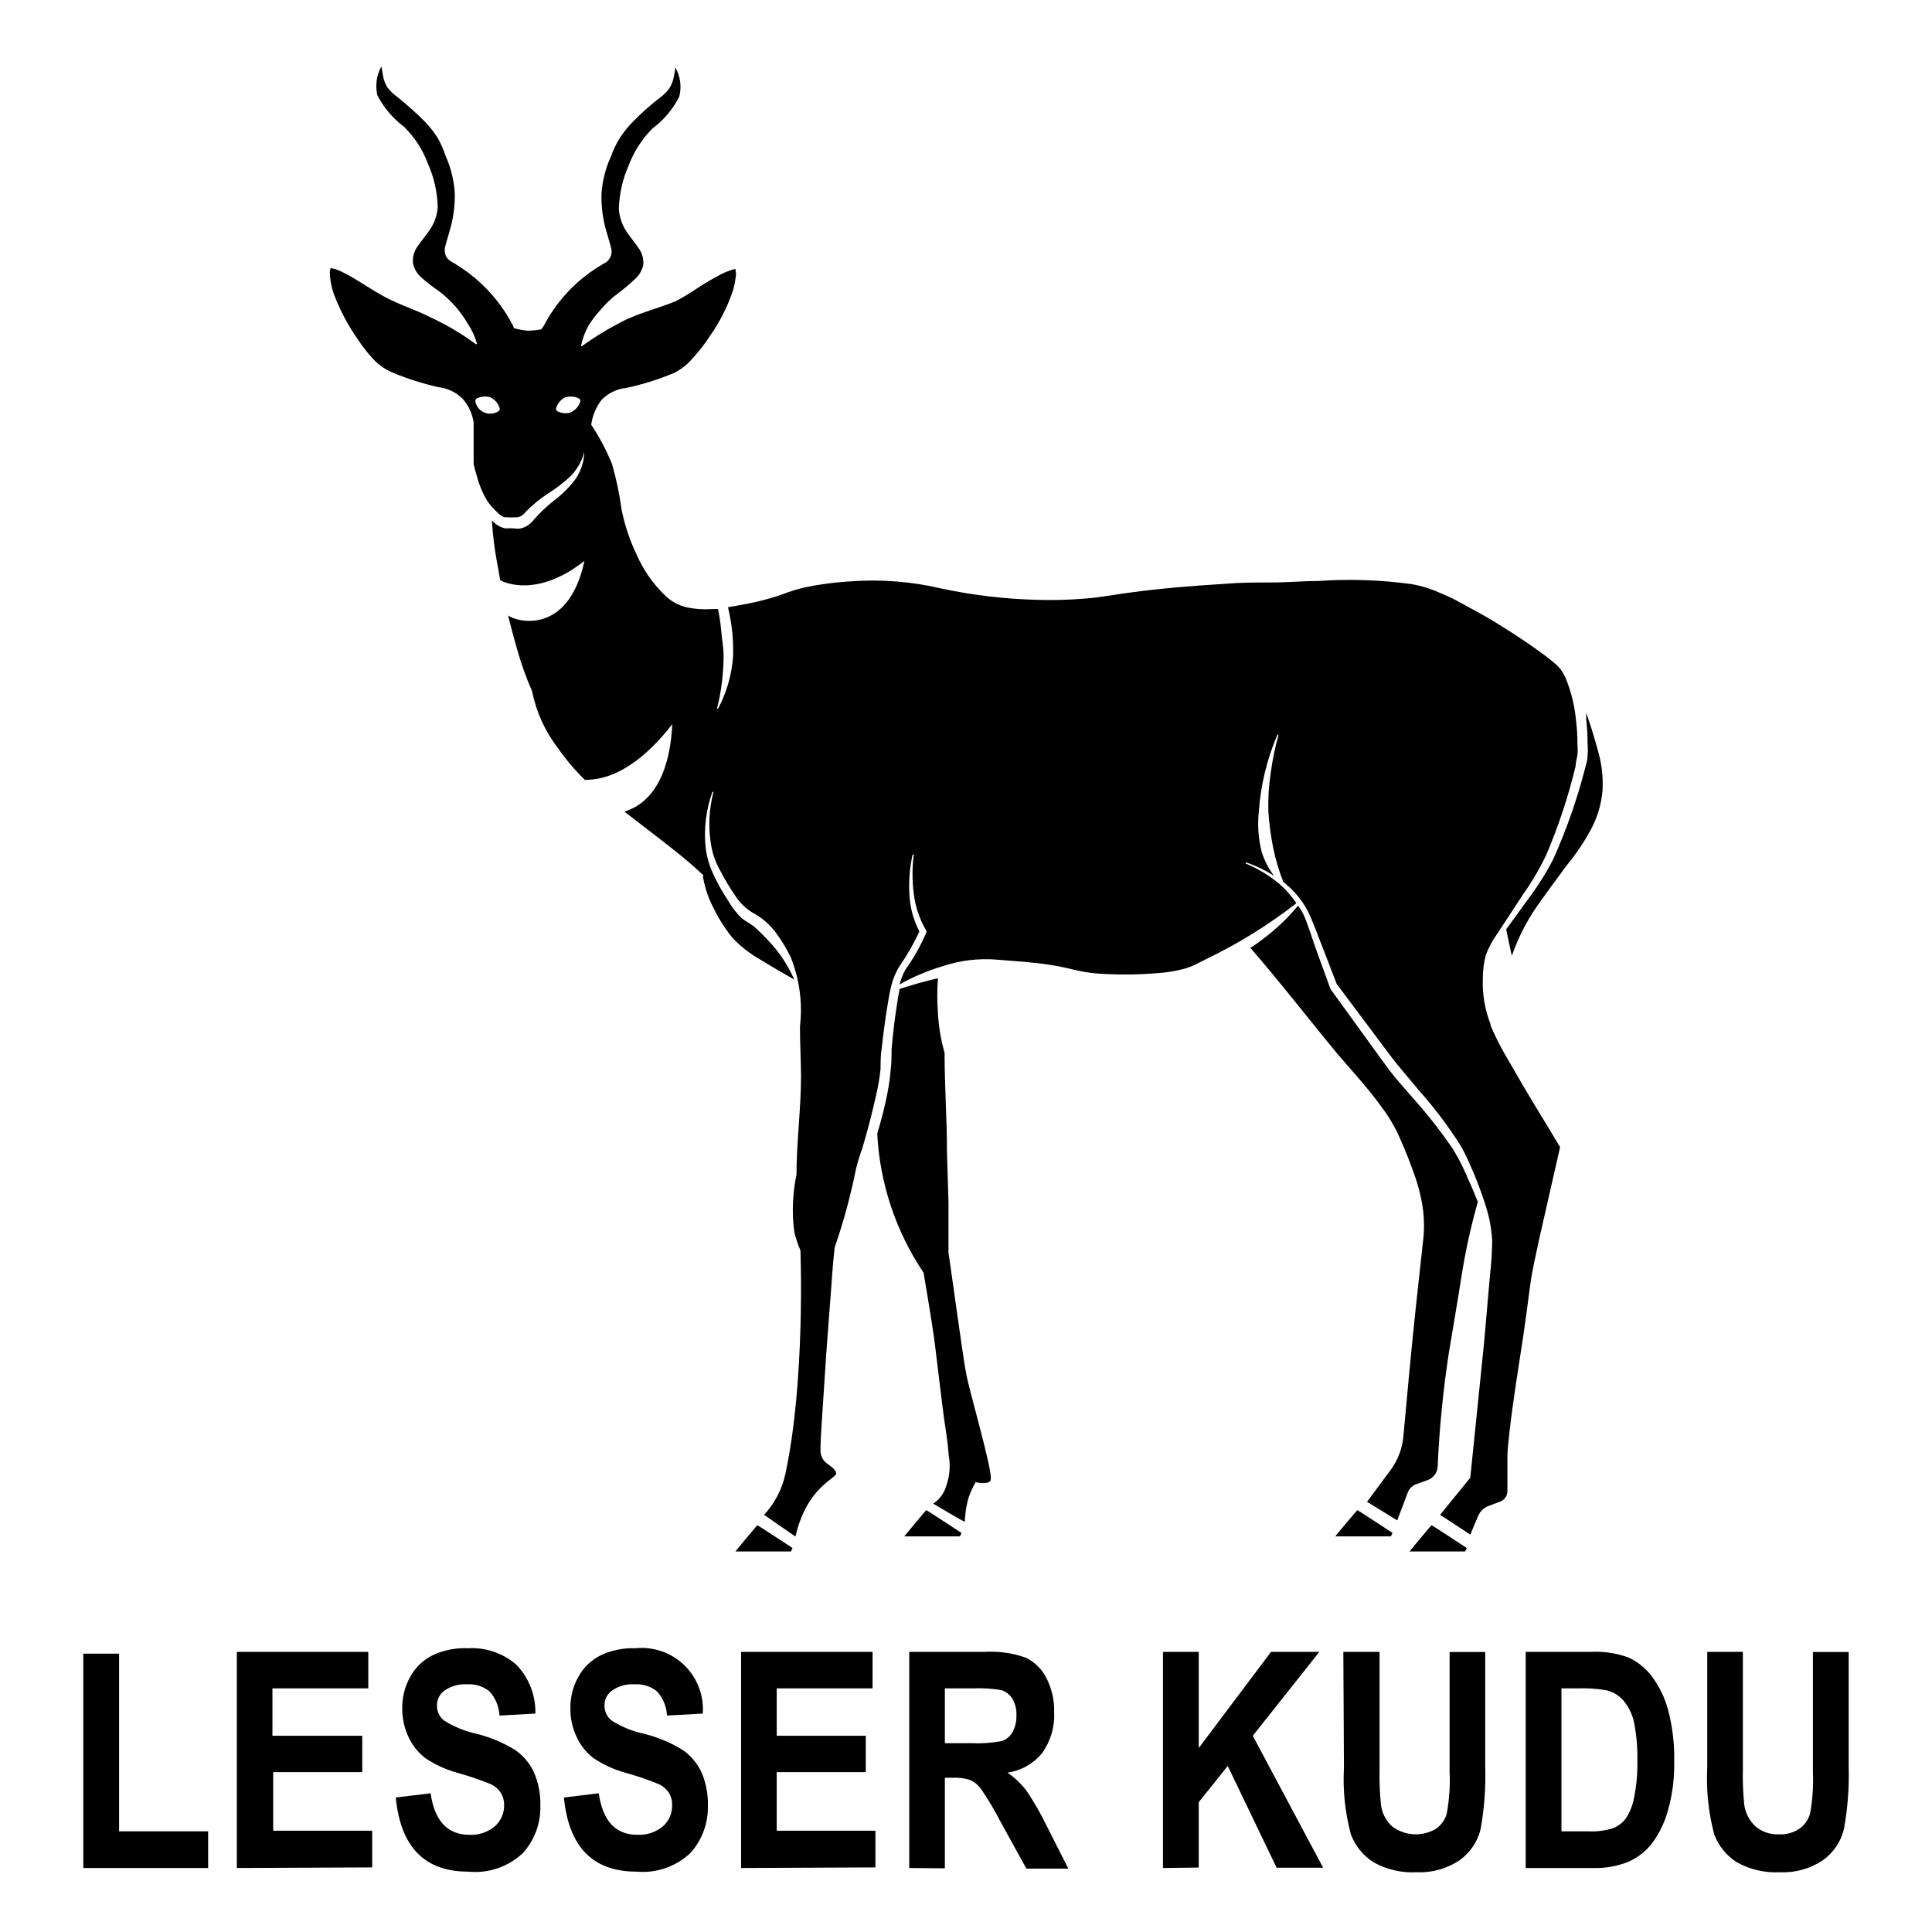
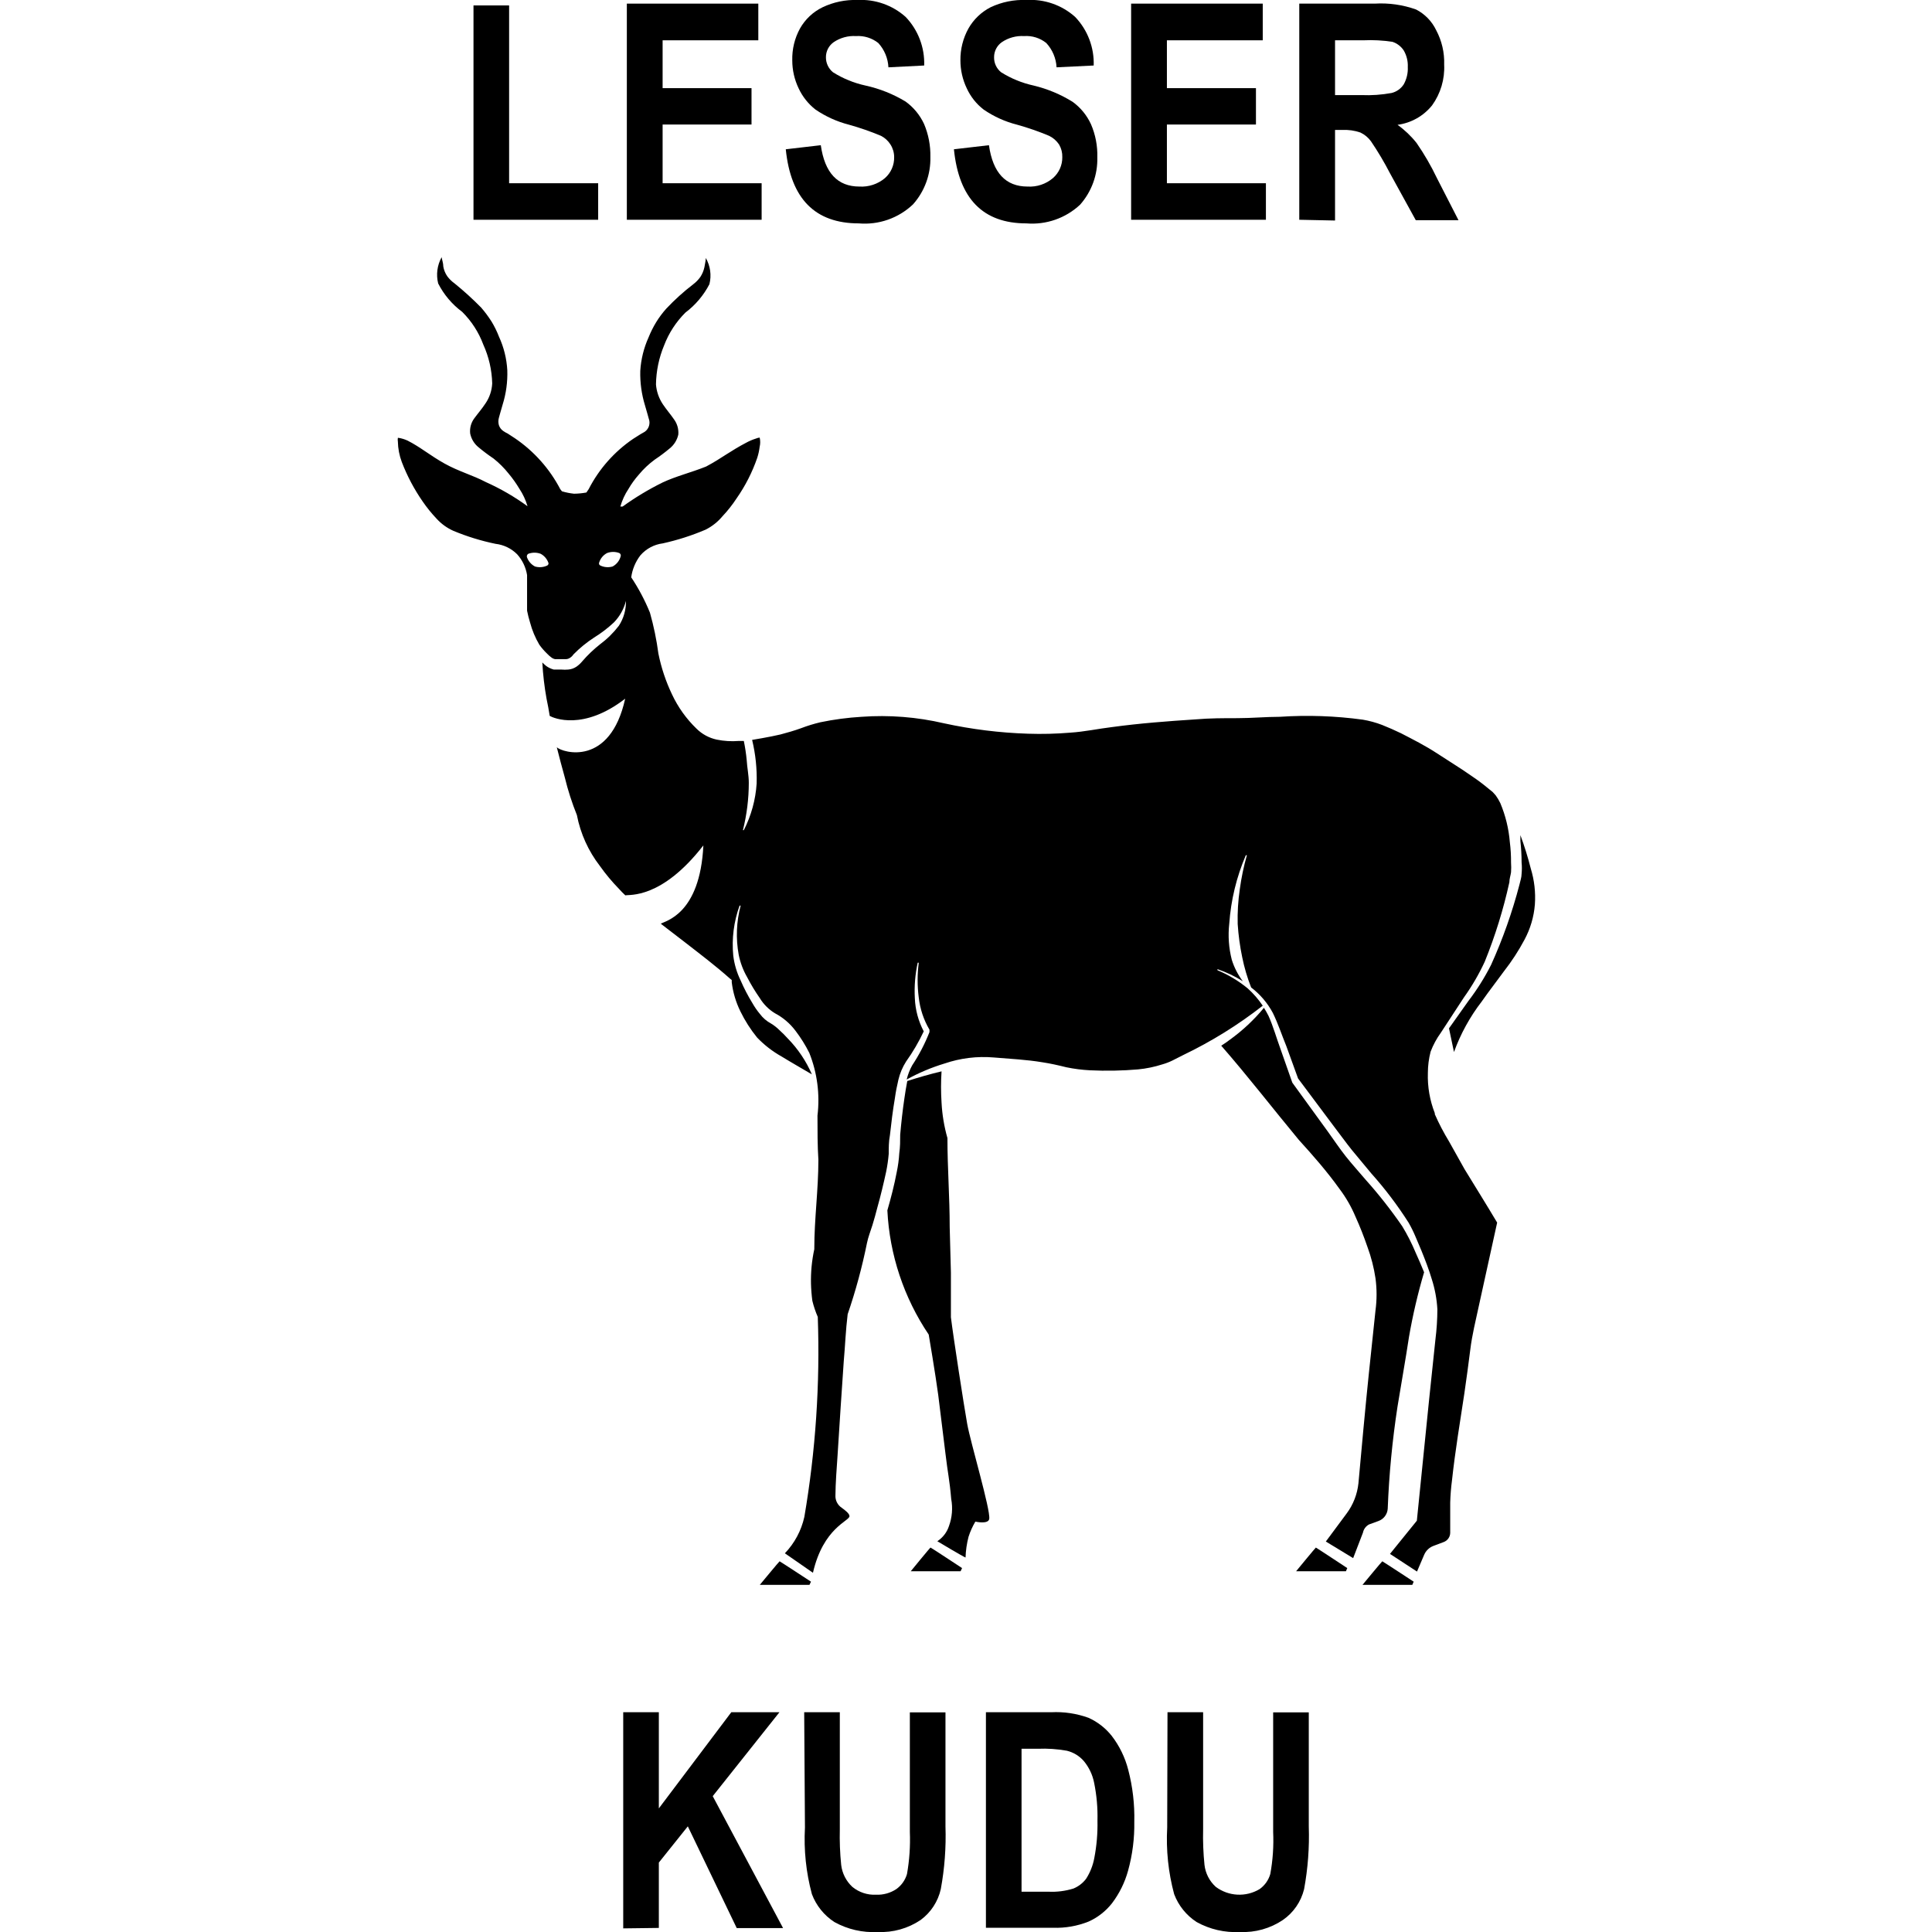
<svg xmlns="http://www.w3.org/2000/svg" id="Layer_1" data-name="Layer 1" width="128" height="128" viewBox="0 0 128 128">
-   <path d="M5.52,123.76v-14.2H7.89v11.77h5.9v2.43Z" />
-   <path d="M15.69,123.76V109.44H24.4v2.42H18.05V115H24v2.41h-5.9v3.88h6.56v2.43Z" />
-   <path d="M26.22,119.09l2.31-.28c.26,1.83,1.12,2.75,2.56,2.75a2.43,2.43,0,0,0,1.69-.56,1.82,1.82,0,0,0,.62-1.39,1.53,1.53,0,0,0-.22-.83,1.59,1.59,0,0,0-.65-.57,20.33,20.33,0,0,0-2.13-.73,7.29,7.29,0,0,1-2.22-1,3.68,3.68,0,0,1-1.12-1.41,4.37,4.37,0,0,1-.41-1.87,4.14,4.14,0,0,1,.53-2.11,3.41,3.41,0,0,1,1.47-1.42A5,5,0,0,1,31,109.2a4.48,4.48,0,0,1,3.24,1.12,4.52,4.52,0,0,1,1.23,3.21l-2.38.13a2.54,2.54,0,0,0-.67-1.61,2.14,2.14,0,0,0-1.47-.46,2.37,2.37,0,0,0-1.48.4,1.18,1.18,0,0,0-.52,1,1.24,1.24,0,0,0,.47,1,6.73,6.73,0,0,0,2.16.88,9,9,0,0,1,2.58,1.09,3.72,3.72,0,0,1,1.22,1.47,5.23,5.23,0,0,1,.42,2.2,4.48,4.48,0,0,1-1.15,3.13A4.59,4.59,0,0,1,31,124Q26.7,124,26.22,119.09Z" />
-   <path d="M37.36,119.09l2.31-.28c.26,1.83,1.11,2.75,2.56,2.75a2.44,2.44,0,0,0,1.69-.56,1.81,1.81,0,0,0,.61-1.39,1.53,1.53,0,0,0-.21-.83,1.62,1.62,0,0,0-.66-.57,19,19,0,0,0-2.12-.73,7.29,7.29,0,0,1-2.22-1,3.68,3.68,0,0,1-1.12-1.41,4.23,4.23,0,0,1-.41-1.87,4.14,4.14,0,0,1,.53-2.11,3.41,3.41,0,0,1,1.47-1.42,5,5,0,0,1,2.31-.47,4.06,4.06,0,0,1,4.46,4.33l-2.37.13a2.54,2.54,0,0,0-.67-1.61,2.15,2.15,0,0,0-1.48-.46,2.32,2.32,0,0,0-1.47.4,1.18,1.18,0,0,0-.52,1,1.24,1.24,0,0,0,.47,1,6.52,6.52,0,0,0,2.16.88,9,9,0,0,1,2.58,1.09,3.72,3.72,0,0,1,1.22,1.47,5.23,5.23,0,0,1,.42,2.2,4.53,4.53,0,0,1-1.15,3.13A4.6,4.6,0,0,1,42.16,124Q37.84,124,37.36,119.09Z" />
-   <path d="M49.1,123.76V109.44h8.71v2.42H51.46V115h5.9v2.41h-5.9v3.88H58v2.43Z" />
-   <path d="M60.24,123.76V109.44h5a6.89,6.89,0,0,1,2.73.39,3,3,0,0,1,1.35,1.33,4.68,4.68,0,0,1,.52,2.28,4.26,4.26,0,0,1-.8,2.71,3.62,3.62,0,0,1-2.29,1.29A5.76,5.76,0,0,1,68,118.63,18.4,18.4,0,0,1,69.36,121l1.42,2.8H68l-1.72-3.12A20,20,0,0,0,65,118.53a1.8,1.8,0,0,0-.7-.59,3.19,3.19,0,0,0-1.19-.16H62.6v6Zm2.36-8.27h1.76a8.56,8.56,0,0,0,2-.14,1.27,1.27,0,0,0,.71-.57,2.14,2.14,0,0,0,.27-1.14,2,2,0,0,0-.27-1.1,1.35,1.35,0,0,0-.74-.57,9.43,9.43,0,0,0-1.93-.11H62.6Z" />
-   <path d="M77.05,123.76V109.44h2.37v6.37l4.79-6.37h3.2L83,115l4.66,8.74H84.58L81.34,117l-1.92,2.4v4.33Z" />
-   <path d="M89,109.44H91.4v7.75a18.81,18.81,0,0,0,.09,2.36,2.32,2.32,0,0,0,.75,1.46,2.61,2.61,0,0,0,2.9.15,1.81,1.81,0,0,0,.71-1,12.36,12.36,0,0,0,.19-2.79v-7.92H98.4V117a20.28,20.28,0,0,1-.3,4.16,3.55,3.55,0,0,1-1.39,2.08,4.7,4.7,0,0,1-2.85.8,5.26,5.26,0,0,1-2.86-.66,3.76,3.76,0,0,1-1.5-1.85,14,14,0,0,1-.46-4.41Z" />
-   <path d="M101.08,109.44h4.33a6.31,6.31,0,0,1,2.47.37,4.07,4.07,0,0,1,1.54,1.23,6.53,6.53,0,0,1,1.1,2.26,12.45,12.45,0,0,1,.4,3.44,11.05,11.05,0,0,1-.42,3.23,6.55,6.55,0,0,1-1.06,2.17,4.07,4.07,0,0,1-1.56,1.21,5.83,5.83,0,0,1-2.35.41h-4.45Zm2.37,2.42v9.47h1.77a4.71,4.71,0,0,0,1.66-.21,2,2,0,0,0,.84-.65,3.66,3.66,0,0,0,.54-1.37,11,11,0,0,0,.22-2.47,11.74,11.74,0,0,0-.22-2.51,3.34,3.34,0,0,0-.69-1.44,2.17,2.17,0,0,0-1.12-.69,9,9,0,0,0-1.93-.13Z" />
-   <path d="M113.11,109.44h2.36v7.75a18.81,18.81,0,0,0,.09,2.36,2.42,2.42,0,0,0,.75,1.46,2.28,2.28,0,0,0,1.56.52,2.21,2.21,0,0,0,1.34-.37,1.81,1.81,0,0,0,.71-1,12.36,12.36,0,0,0,.19-2.79v-7.92h2.37V117a20.11,20.11,0,0,1-.31,4.16,3.55,3.55,0,0,1-1.39,2.08,4.7,4.7,0,0,1-2.85.8,5.29,5.29,0,0,1-2.86-.66,3.76,3.76,0,0,1-1.5-1.85,14.35,14.35,0,0,1-.46-4.41Z" />
-   <path d="M48.72,102.79H52.4l.11-.23s-2.3-1.51-2.33-1.51S48.72,102.79,48.72,102.79Z" />
-   <path d="M93.38,102.79h3.69l.11-.23s-2.3-1.51-2.33-1.51S93.38,102.79,93.38,102.79Z" />
-   <path d="M59.91,101.79H63.6l.1-.23s-2.3-1.51-2.33-1.51S59.91,101.79,59.91,101.79Z" />
-   <path d="M88.46,101.79h3.69l.11-.23s-2.3-1.51-2.33-1.51S88.46,101.79,88.46,101.79Z" />
-   <path d="M62.84,83v-.08c0-1,0-2.17,0-3.27l-.1-3.3c0-2.2-.16-4.38-.16-6.6a12,12,0,0,1-.44-2.64,16.05,16.05,0,0,1,0-2.3c-.85.19-1.7.44-2.54.71-.08.42-.15.85-.21,1.27-.14.9-.24,1.81-.32,2.71,0,.47,0,.89-.06,1.37a12.61,12.61,0,0,1-.19,1.41c-.18,1-.43,1.9-.7,2.83a18.16,18.16,0,0,0,3.07,9.21s.51,3,.71,4.42l.53,4.35c.17,1.45.31,1.91.43,3.36a3.92,3.92,0,0,1-.17,2,2.12,2.12,0,0,1-.86,1.17c.2.13,1.87,1.11,2.09,1.21a6.63,6.63,0,0,1,.23-1.54,5.24,5.24,0,0,1,.49-1.09s1,.22,1-.2c.1-.69-1.38-5.67-1.63-7S63.05,84.35,62.84,83Z" />
-   <path d="M93.86,98.32l.72-.26a1,1,0,0,0,.67-.9A69.66,69.66,0,0,1,96,89.57c.28-1.72.59-3.45.85-5.15a42.07,42.07,0,0,1,1.06-4.79c-.2-.49-.4-1-.62-1.46a14.88,14.88,0,0,0-1-2,33.11,33.11,0,0,0-2.73-3.48c-.48-.56-1-1.12-1.45-1.71s-.88-1.21-1.33-1.82l-2.63-3.63,0,0v0L87.23,63c-.3-.82-.55-1.69-.88-2.44A4.59,4.59,0,0,0,86,60a13.53,13.53,0,0,1-2.5,2.34c-.21.17-.44.31-.66.46,2,2.3,3.83,4.68,5.75,7,1,1.17,2.08,2.33,3,3.62a10,10,0,0,1,1.2,2.09q.48,1.08.87,2.19a11.46,11.46,0,0,1,.6,2.32,8.62,8.62,0,0,1,0,2.38L93.76,87c-.24,2.24-.6,6.14-.78,8.13a4.41,4.41,0,0,1-.87,2.29l-1.54,2.08,2,1.23.72-1.9A.93.93,0,0,1,93.86,98.32Z" />
-   <path d="M99.75,69.93a17.46,17.46,0,0,1-1-2h0a.26.26,0,0,0,0-.08s0,0,0,0a7.55,7.55,0,0,1-.51-3,6.17,6.17,0,0,1,.2-1.58,6.34,6.34,0,0,1,.76-1.41l1.71-2.61a17.43,17.43,0,0,0,1.55-2.65,37.09,37.09,0,0,0,1.93-5.85c0-.26.09-.5.12-.74a4.2,4.2,0,0,0,0-.72,12.79,12.79,0,0,0-.09-1.52,9.8,9.8,0,0,0-.71-2.89,3.31,3.31,0,0,0-.35-.58l-.22-.24-.29-.24c-.38-.32-.8-.62-1.22-.92-.84-.59-1.71-1.15-2.59-1.69s-1.78-1-2.69-1.5c-.46-.23-.93-.43-1.4-.62a7.54,7.54,0,0,0-1.43-.39,30,30,0,0,0-6.15-.21c-1,0-2.07.1-3.13.1s-2.06,0-3.1.09c-2.07.13-4.15.29-6.2.57-1,.12-2.05.34-3.1.41a27.38,27.38,0,0,1-3.14.08A34.46,34.46,0,0,1,62.41,39a19.93,19.93,0,0,0-6.11-.48,20.39,20.39,0,0,0-3,.4,10.91,10.91,0,0,0-1.45.45c-.5.18-1,.32-1.52.45-.79.2-2.1.41-2.1.41a12.17,12.17,0,0,1,.34,3.23,8.72,8.72,0,0,1-1,3.5l-.07,0a14.47,14.47,0,0,0,.44-3.5c0-.58-.12-1.15-.16-1.7a12,12,0,0,0-.21-1.41l-.37,0a6.09,6.09,0,0,1-1.64-.1A3,3,0,0,1,44,39.39a8.44,8.44,0,0,1-1.82-2.64,12.62,12.62,0,0,1-1-3,20.9,20.9,0,0,0-.63-3,14.57,14.57,0,0,0-1.38-2.61,3.47,3.47,0,0,1,.68-1.64,2.66,2.66,0,0,1,1.65-.8,17.88,17.88,0,0,0,3.18-1,3.89,3.89,0,0,0,1.24-1A9.85,9.85,0,0,0,47,22.31a11.75,11.75,0,0,0,1.54-3,4.71,4.71,0,0,0,.18-.81,1.46,1.46,0,0,0,0-.68l0,0h0a1.3,1.3,0,0,0-.29.08,4.09,4.09,0,0,0-.73.31c-.49.26-1,.55-1.45.85s-.93.61-1.51.91c-1.13.45-2.2.72-3.23,1.19a20.42,20.42,0,0,0-2.95,1.77h-.07A4.62,4.62,0,0,1,39,21.56a6.53,6.53,0,0,1,.76-1,6.6,6.6,0,0,1,1.18-1.12A12,12,0,0,0,42,18.55a1.77,1.77,0,0,0,.62-1,1.62,1.62,0,0,0-.31-1.11c-.23-.35-.55-.71-.83-1.14A3.05,3.05,0,0,1,41,13.81a7.74,7.74,0,0,1,.66-2.87,6.92,6.92,0,0,1,1.57-2.43A6,6,0,0,0,45,6.41a2.6,2.6,0,0,0-.26-1.95c0,.22-.07.45-.11.68a1.92,1.92,0,0,1-.3.73,2.57,2.57,0,0,1-.54.55,16.9,16.9,0,0,0-2,1.79,7.38,7.38,0,0,0-.77,1,7,7,0,0,0-.55,1.17,7,7,0,0,0-.62,2.48,8,8,0,0,0,.35,2.55l.19.66.09.33a.92.92,0,0,1,0,.53.93.93,0,0,1-.33.45,3.28,3.28,0,0,0-.31.18c-.19.11-.37.23-.55.35a10.11,10.11,0,0,0-3.26,3.67l-.17.24a5.66,5.66,0,0,1-.92.09,5,5,0,0,1-.89-.17L34,21.6a10.22,10.22,0,0,0-3.31-3.77c-.18-.13-.36-.24-.55-.36a3.18,3.18,0,0,1-.31-.18.79.79,0,0,1-.33-.45.89.89,0,0,1,0-.52l.09-.33.19-.66a8,8,0,0,0,.35-2.55,7.18,7.18,0,0,0-.62-2.48A6.54,6.54,0,0,0,29,9.14a7.76,7.76,0,0,0-.77-1,21.3,21.3,0,0,0-2-1.79,2.79,2.79,0,0,1-.55-.54,2,2,0,0,1-.29-.72q-.07-.36-.12-.69A2.7,2.7,0,0,0,25,6.31a6.14,6.14,0,0,0,1.78,2.1,6.69,6.69,0,0,1,1.57,2.43A7.55,7.55,0,0,1,29,13.71a3,3,0,0,1-.5,1.48c-.28.42-.6.79-.84,1.14a1.65,1.65,0,0,0-.3,1.11,1.75,1.75,0,0,0,.62,1,11.12,11.12,0,0,0,1.09.84,7.39,7.39,0,0,1,1.15,1.08A7.77,7.77,0,0,1,31,21.46a4.66,4.66,0,0,1,.6,1.3l-.05.06A17.11,17.11,0,0,0,28.47,21c-1-.52-2-.79-3.07-1.38s-1.87-1.2-2.83-1.65a2.46,2.46,0,0,0-.66-.21s0,0,0,0h0a.71.71,0,0,0-.06.26,4.79,4.79,0,0,0,.29,1.52,13.66,13.66,0,0,0,1.55,2.92,10,10,0,0,0,1,1.29,3.74,3.74,0,0,0,1.24.9,18.2,18.2,0,0,0,3.12,1,2.68,2.68,0,0,1,1.6.77A3,3,0,0,1,31.38,28s0,.52,0,.77,0,.64,0,1v.47c0,.14,0,.29,0,.44s.13.59.22.89a6.3,6.3,0,0,0,.69,1.63,4.42,4.42,0,0,0,.57.66,2.53,2.53,0,0,0,.31.28.6.6,0,0,0,.28.13,6.94,6.94,0,0,0,.81,0,.59.59,0,0,0,.29-.1.85.85,0,0,0,.27-.25,8.55,8.55,0,0,1,1.53-1.25,9.77,9.77,0,0,0,1.46-1.13,3.57,3.57,0,0,0,.9-1.6,3.27,3.27,0,0,1-.61,1.84,7.26,7.26,0,0,1-1.39,1.38,9.41,9.41,0,0,0-1.33,1.26,1.8,1.8,0,0,1-.42.39,1.28,1.28,0,0,1-.6.22A3.28,3.28,0,0,1,34,35h-.24a1.87,1.87,0,0,1-.32,0,1.63,1.63,0,0,1-.58-.27c-.12-.1-.2-.18-.27-.25a22.25,22.25,0,0,0,.32,2.68c.08.42.16.85.23,1.28.29.17,2.49,1.16,5.58-1.28-1.08,5.06-4.63,4-5.06,3.61.18.74.38,1.48.59,2.21a21.14,21.14,0,0,0,1,2.81l0,0v0a9.14,9.14,0,0,0,1.71,3.77,14.69,14.69,0,0,0,1.32,1.63c.16.17.32.34.48.49h0c.29-.08,2.67.3,5.78-3.7-.25,5.13-2.84,5.63-3.16,5.8l1.79,1.38c1.12.87,2.24,1.71,3.3,2.71l.11.09,0,.16a6.89,6.89,0,0,0,.73,2.11,9.88,9.88,0,0,0,1.25,1.94,7.88,7.88,0,0,0,1.82,1.41c.61.38,1.55.92,2.24,1.32a8.77,8.77,0,0,0-1.79-2.66c-.2-.22-.41-.43-.62-.62a3.18,3.18,0,0,0-.63-.49,2.51,2.51,0,0,1-.82-.71,6,6,0,0,1-.55-.8A12.15,12.15,0,0,1,47.3,58a5.77,5.77,0,0,1-.55-1.84,8.42,8.42,0,0,1,.45-3.7l.07,0a8.41,8.41,0,0,0-.14,3.63,5.22,5.22,0,0,0,.63,1.67,14.13,14.13,0,0,0,.93,1.55,3.51,3.51,0,0,0,1.16,1.15,4.59,4.59,0,0,1,1.53,1.3,10.68,10.68,0,0,1,1,1.64A9.4,9.4,0,0,1,53,68c0,1.09.06,2.18.07,3.28,0,2.18-.3,4.37-.3,6.54v0l0,0a11.46,11.46,0,0,0-.24,2.56,10.69,10.69,0,0,0,.1,1.27,7.69,7.69,0,0,0,.4,1.19s.34,8.64-1,14.82a5.69,5.69,0,0,1-1.41,2.7l2.08,1.44c.77-3.32,2.7-3.82,2.7-4.19,0-.19-.3-.43-.58-.63a1.05,1.05,0,0,1-.46-.92c0-.79.11-2.15.16-3l.23-3.49L55,86.24c.1-1.17.15-2.33.29-3.5v-.06a40.39,40.39,0,0,0,1.43-5.27,12.92,12.92,0,0,1,.41-1.33c.13-.43.25-.87.37-1.31.24-.88.45-1.77.64-2.65a13,13,0,0,0,.2-1.31c0-.44,0-.93.08-1.39.1-.92.22-1.84.37-2.75.07-.46.15-.91.26-1.36A4.5,4.5,0,0,1,59.6,64a14.2,14.2,0,0,0,1.31-2.29,5.94,5.94,0,0,1-.66-2.46,9.65,9.65,0,0,1,.21-2.63l.08,0a10.13,10.13,0,0,0,0,2.58,6.14,6.14,0,0,0,.79,2.39l.05.08,0,.09A12.9,12.9,0,0,1,60,64.22a4.14,4.14,0,0,0-.4,1,13.78,13.78,0,0,1,2.8-1.19,9,9,0,0,1,3.65-.45c1.18.1,2.41.16,3.61.36.59.09,1.19.23,1.77.37a10.33,10.33,0,0,0,1.76.22,26.24,26.24,0,0,0,3.55-.06,9.43,9.43,0,0,0,1.7-.28,4.6,4.6,0,0,0,.76-.29l.8-.4a32.89,32.89,0,0,0,5.89-3.66,6.67,6.67,0,0,0-1.14-1.29,8.76,8.76,0,0,0-2.22-1.34l0-.08a8.13,8.13,0,0,1,1.88.9,5.22,5.22,0,0,1-.82-1.59,7.56,7.56,0,0,1-.19-2.67,15.69,15.69,0,0,1,1.23-5.09l.08,0a17.88,17.88,0,0,0-.52,2.52,14.39,14.39,0,0,0-.16,2.54,18.13,18.13,0,0,0,.33,2.47,12.86,12.86,0,0,0,.67,2.23,6,6,0,0,1,1.6,1.89c.41.83.67,1.64,1,2.45l.93,2.41,2.65,3.54c.45.59.89,1.21,1.35,1.78l1.43,1.71a28.61,28.61,0,0,1,2.73,3.6,9.93,9.93,0,0,1,.52,1l.44,1c.28.7.55,1.41.77,2.13a9,9,0,0,1,.41,2.24,20.75,20.75,0,0,1-.14,2.25L98.32,89l-.91,8.9v0l0,0-2,2.46,2,1.31.52-1.23a1.22,1.22,0,0,1,.7-.67l.77-.29a.74.74,0,0,0,.47-.68c0-.78,0-2.18,0-2.18,0-.58.07-1.12.13-1.67.24-2.17.6-4.3.92-6.44.16-1.09.3-2.12.44-3.23s.4-2.15.62-3.21L103.36,76c-.78-1.32-1.61-2.64-2.41-4ZM33,27.26a1,1,0,0,1-1.5-.63.2.2,0,0,1,.1-.24,1.26,1.26,0,0,1,.91-.06,1.21,1.21,0,0,1,.59.69A.19.19,0,0,1,33,27.26Zm4.85.06a1.23,1.23,0,0,1-.9-.06.19.19,0,0,1-.1-.24,1.17,1.17,0,0,1,.59-.69,1.23,1.23,0,0,1,.9.06.19.19,0,0,1,.1.24A1.17,1.17,0,0,1,37.81,27.32Z" />
-   <path d="M105.86,49.71c-.22-.83-.48-1.66-.77-2.48,0,.14,0,.29,0,.44a13.86,13.86,0,0,1,.09,1.59,4.75,4.75,0,0,1,0,.83c0,.28-.1.54-.16.8a37.51,37.51,0,0,1-2.1,6,17.8,17.8,0,0,1-1.68,2.68l-1.45,2c.12.59.24,1.17.37,1.76a13.78,13.78,0,0,1,2-3.75c.54-.77,1.1-1.51,1.65-2.26A15,15,0,0,0,105.38,55a6.64,6.64,0,0,0,.79-2.62A7.74,7.74,0,0,0,105.86,49.71Z" />
+   <path d="M31.37,14.56V.36h2.36V12.14h5.9v2.42Z" />
+   <path d="M41.53,14.56V.24h8.71V2.67H43.9V5.84h5.89V8.25H43.9v3.89h6.56v2.42Z" />
+   <path d="M52.06,9.89l2.32-.27c.26,1.83,1.11,2.74,2.56,2.74a2.4,2.4,0,0,0,1.69-.56,1.8,1.8,0,0,0,.61-1.39A1.55,1.55,0,0,0,59,9.58,1.61,1.61,0,0,0,58.37,9a18,18,0,0,0-2.13-.74,7,7,0,0,1-2.21-1,3.84,3.84,0,0,1-1.12-1.41A4.28,4.28,0,0,1,52.49,4,4.17,4.17,0,0,1,53,1.89,3.45,3.45,0,0,1,54.5.48,5,5,0,0,1,56.81,0,4.44,4.44,0,0,1,60,1.12a4.44,4.44,0,0,1,1.23,3.22l-2.37.12a2.57,2.57,0,0,0-.67-1.61,2.15,2.15,0,0,0-1.48-.46,2.38,2.38,0,0,0-1.47.4,1.21,1.21,0,0,0-.52,1,1.27,1.27,0,0,0,.47,1,6.75,6.75,0,0,0,2.16.88A8.77,8.77,0,0,1,60,6.73a3.82,3.82,0,0,1,1.22,1.48,5.31,5.31,0,0,1,.42,2.19,4.55,4.55,0,0,1-1.15,3.14,4.64,4.64,0,0,1-3.59,1.26C54,14.8,52.39,13.17,52.06,9.89Z" />
+   <path d="M63.2,9.89l2.32-.27c.26,1.83,1.11,2.74,2.56,2.74a2.37,2.37,0,0,0,1.68-.56,1.81,1.81,0,0,0,.62-1.39,1.55,1.55,0,0,0-.21-.83A1.67,1.67,0,0,0,69.51,9a18,18,0,0,0-2.13-.74,6.89,6.89,0,0,1-2.21-1,3.74,3.74,0,0,1-1.12-1.41A4.28,4.28,0,0,1,63.63,4a4.26,4.26,0,0,1,.53-2.11A3.56,3.56,0,0,1,65.63.48,5.07,5.07,0,0,1,68,0a4.44,4.44,0,0,1,3.23,1.12,4.44,4.44,0,0,1,1.23,3.22L70,4.46a2.57,2.57,0,0,0-.68-1.61,2.11,2.11,0,0,0-1.47-.46,2.38,2.38,0,0,0-1.47.4,1.21,1.21,0,0,0-.52,1,1.24,1.24,0,0,0,.47,1,6.75,6.75,0,0,0,2.16.88,8.77,8.77,0,0,1,2.58,1.08,3.79,3.79,0,0,1,1.21,1.48,5.15,5.15,0,0,1,.42,2.19,4.55,4.55,0,0,1-1.14,3.14A4.65,4.65,0,0,1,68,14.8C65.13,14.8,63.53,13.17,63.2,9.89Z" />
+   <path d="M74.94,14.56V.24h8.72V2.67H77.31V5.84h5.9V8.25h-5.9v3.89h6.56v2.42Z" />
+   <path d="M86.08,14.56V.24h5a6.91,6.91,0,0,1,2.74.39A3,3,0,0,1,95.15,2a4.52,4.52,0,0,1,.53,2.28,4.27,4.27,0,0,1-.8,2.7,3.54,3.54,0,0,1-2.29,1.29,6.29,6.29,0,0,1,1.26,1.2,16.81,16.81,0,0,1,1.35,2.33l1.43,2.79H93.8l-1.71-3.11a20.63,20.63,0,0,0-1.26-2.12,1.84,1.84,0,0,0-.7-.58,3.17,3.17,0,0,0-1.2-.17h-.48v6ZM88.45,6.3H90.2a9,9,0,0,0,2-.14A1.34,1.34,0,0,0,93,5.59a2.15,2.15,0,0,0,.27-1.15A2,2,0,0,0,93,3.34a1.43,1.43,0,0,0-.75-.57,9.72,9.72,0,0,0-1.92-.1H88.45Z" />
+   <path d="M41.29,127.76V113.44h2.36v6.37l4.8-6.37h3.19L47.22,119l4.66,8.74H48.81L45.57,121l-1.92,2.4v4.33Z" />
+   <path d="M53.28,113.44h2.36v7.75a18.81,18.81,0,0,0,.09,2.36,2.36,2.36,0,0,0,.74,1.46,2.29,2.29,0,0,0,1.57.52,2.26,2.26,0,0,0,1.34-.37,1.86,1.86,0,0,0,.71-1,13,13,0,0,0,.19-2.79v-7.92h2.36V121a19.42,19.42,0,0,1-.31,4.16A3.49,3.49,0,0,1,61,127.2a4.7,4.7,0,0,1-2.85.8,5.32,5.32,0,0,1-2.87-.66,3.8,3.8,0,0,1-1.49-1.85,14,14,0,0,1-.46-4.41Z" />
+   <path d="M65.32,113.44h4.32a6.33,6.33,0,0,1,2.48.37A4.12,4.12,0,0,1,73.65,115a6.2,6.2,0,0,1,1.1,2.26,12.45,12.45,0,0,1,.4,3.44,11.43,11.43,0,0,1-.41,3.23,6.37,6.37,0,0,1-1.07,2.17,4.12,4.12,0,0,1-1.55,1.21,5.83,5.83,0,0,1-2.35.41H65.32Zm2.36,2.42v9.47h1.78a4.79,4.79,0,0,0,1.66-.21,2,2,0,0,0,.84-.65,3.84,3.84,0,0,0,.54-1.37,11.69,11.69,0,0,0,.21-2.47,11.12,11.12,0,0,0-.22-2.51,3.22,3.22,0,0,0-.68-1.44,2.16,2.16,0,0,0-1.13-.69,8.87,8.87,0,0,0-1.92-.13Z" />
+   <path d="M77.35,113.44h2.36v7.75a18.81,18.81,0,0,0,.09,2.36,2.32,2.32,0,0,0,.75,1.46,2.61,2.61,0,0,0,2.9.15,1.86,1.86,0,0,0,.71-1,12.36,12.36,0,0,0,.19-2.79v-7.92h2.36V121a19.42,19.42,0,0,1-.31,4.16A3.49,3.49,0,0,1,85,127.2a4.7,4.7,0,0,1-2.85.8,5.32,5.32,0,0,1-2.87-.66,3.8,3.8,0,0,1-1.49-1.85,14,14,0,0,1-.46-4.41Z" />
+   <path d="M50.34,105h3.29l.1-.21s-2.06-1.35-2.08-1.35S50.34,105,50.34,105Z" />
+   <path d="M90.27,105h3.3l.09-.21s-2.06-1.35-2.08-1.35S90.27,105,90.27,105Z" />
+   <path d="M60.34,104.1h3.3l.1-.21s-2.06-1.36-2.09-1.36S60.34,104.1,60.34,104.1Z" />
+   <path d="M85.87,104.1h3.3l.09-.21s-2.06-1.36-2.08-1.36S85.87,104.1,85.87,104.1Z" />
+   <path d="M63,87.27h0v-.05c0-.94,0-1.94,0-2.92l-.08-3c0-2-.15-3.91-.15-5.9a10.59,10.59,0,0,1-.39-2.35,15.89,15.89,0,0,1,0-2.07c-.76.18-1.52.4-2.27.64-.07.38-.14.76-.19,1.14-.12.8-.21,1.62-.28,2.42,0,.42,0,.79-.06,1.22a8.5,8.5,0,0,1-.17,1.26c-.16.85-.38,1.7-.62,2.53a16.16,16.16,0,0,0,2.74,8.23s.45,2.65.63,4l.48,3.89c.15,1.29.27,1.7.38,3a3.41,3.41,0,0,1-.15,1.8,1.9,1.9,0,0,1-.77,1c.18.11,1.67,1,1.87,1.08a6.21,6.21,0,0,1,.2-1.38,5,5,0,0,1,.45-1s.86.2.92-.18c.09-.61-1.24-5.06-1.46-6.29S63.15,88.51,63,87.27Z" />
+   <path d="M90.7,101l.63-.23a.93.93,0,0,0,.61-.81,59.87,59.87,0,0,1,.65-6.78c.25-1.54.53-3.09.76-4.61a37.9,37.9,0,0,1,1-4.28c-.18-.43-.36-.87-.56-1.3a13,13,0,0,0-.89-1.75,31,31,0,0,0-2.44-3.1c-.43-.51-.88-1-1.3-1.53s-.79-1.09-1.18-1.63l-2.36-3.25,0,0v0l-.78-2.22c-.27-.74-.49-1.52-.79-2.19a6,6,0,0,0-.31-.55,12.06,12.06,0,0,1-2.24,2.1c-.19.15-.39.28-.59.41,1.75,2,3.43,4.18,5.14,6.24.91,1,1.86,2.08,2.69,3.24a8.57,8.57,0,0,1,1.07,1.86c.29.64.55,1.3.79,2a10.48,10.48,0,0,1,.53,2.07,8,8,0,0,1,0,2.13l-.44,4.18c-.21,2-.53,5.48-.69,7.27a4.06,4.06,0,0,1-.78,2l-1.38,1.86,1.81,1.1.65-1.69A.79.79,0,0,1,90.7,101Z" />
+   <path d="M96,75.62a15.39,15.39,0,0,1-.94-1.8h0l0-.07s0,0,0,0a6.69,6.69,0,0,1-.46-2.66,5.68,5.68,0,0,1,.18-1.41,5.41,5.41,0,0,1,.68-1.26l1.53-2.34a14.6,14.6,0,0,0,1.38-2.37A32.69,32.69,0,0,0,100,58.45c0-.23.08-.44.11-.66a4.42,4.42,0,0,0,0-.64,10.24,10.24,0,0,0-.08-1.36,8.42,8.42,0,0,0-.63-2.58,3.25,3.25,0,0,0-.31-.52l-.2-.22-.26-.21a12.92,12.92,0,0,0-1.09-.82c-.75-.53-1.53-1-2.32-1.52s-1.59-.92-2.4-1.34c-.41-.2-.83-.38-1.25-.55a6.71,6.71,0,0,0-1.28-.35,27.19,27.19,0,0,0-5.5-.19c-.92,0-1.85.09-2.8.09s-1.84,0-2.77.08c-1.85.12-3.71.26-5.54.51-.92.11-1.83.31-2.77.37a23.92,23.92,0,0,1-2.81.07,30.74,30.74,0,0,1-5.56-.69,18.24,18.24,0,0,0-5.46-.43,18.92,18.92,0,0,0-2.72.36,10.11,10.11,0,0,0-1.3.4c-.44.16-.9.29-1.35.41-.71.17-1.88.36-1.88.36a10.91,10.91,0,0,1,.3,2.89A7.94,7.94,0,0,1,49.28,55l-.06,0a12.9,12.9,0,0,0,.39-3.13c0-.52-.11-1-.14-1.52a11.66,11.66,0,0,0-.19-1.26l-.33,0A5.22,5.22,0,0,1,47.48,49a2.71,2.71,0,0,1-1.33-.72A7.69,7.69,0,0,1,44.52,46a11.58,11.58,0,0,1-.9-2.7,19.16,19.16,0,0,0-.56-2.71,13.08,13.08,0,0,0-1.24-2.34,3.07,3.07,0,0,1,.61-1.46A2.36,2.36,0,0,1,43.91,36a16,16,0,0,0,2.84-.91,3.48,3.48,0,0,0,1.11-.88,8.49,8.49,0,0,0,.94-1.19,10.84,10.84,0,0,0,1.37-2.69,4,4,0,0,0,.16-.73,1.32,1.32,0,0,0,0-.61l0,0h0a1,1,0,0,0-.26.07,3.54,3.54,0,0,0-.65.28c-.44.23-.87.49-1.29.76s-.84.54-1.35.81c-1,.4-2,.64-2.89,1.06a18.49,18.49,0,0,0-2.64,1.59H41.1a4.17,4.17,0,0,1,.54-1.17,5.77,5.77,0,0,1,.68-.94,5.9,5.9,0,0,1,1.06-1,11.23,11.23,0,0,0,1-.75,1.62,1.62,0,0,0,.56-.91,1.49,1.49,0,0,0-.28-1c-.21-.31-.49-.63-.74-1a2.75,2.75,0,0,1-.46-1.32A7,7,0,0,1,44,22.88a6.16,6.16,0,0,1,1.41-2.17A5.57,5.57,0,0,0,47,18.83a2.34,2.34,0,0,0-.24-1.74c0,.2-.06.4-.09.61a1.91,1.91,0,0,1-.27.65,2.24,2.24,0,0,1-.48.49,15.12,15.12,0,0,0-1.77,1.6,6.33,6.33,0,0,0-.68.91,6.78,6.78,0,0,0-.5,1,6.35,6.35,0,0,0-.55,2.22,7.17,7.17,0,0,0,.31,2.28l.17.59.08.29a.74.74,0,0,1-.27.88l-.28.16-.49.31A9,9,0,0,0,39,32.41l-.15.22a4.92,4.92,0,0,1-.82.08,4.48,4.48,0,0,1-.8-.16l-.11-.14a9.26,9.26,0,0,0-3-3.37l-.49-.32a1.82,1.82,0,0,1-.28-.16.75.75,0,0,1-.3-.4.9.9,0,0,1,0-.47l.08-.29.17-.59a6.86,6.86,0,0,0,.31-2.28,6.14,6.14,0,0,0-.55-2.22,6.23,6.23,0,0,0-.49-1,7.71,7.71,0,0,0-.69-.93,20.94,20.94,0,0,0-1.76-1.6,2.21,2.21,0,0,1-.49-.48,1.63,1.63,0,0,1-.26-.64c0-.22-.08-.42-.11-.62a2.39,2.39,0,0,0-.23,1.74,5.39,5.39,0,0,0,1.59,1.88,6,6,0,0,1,1.4,2.17,6.63,6.63,0,0,1,.59,2.57,2.57,2.57,0,0,1-.44,1.32c-.25.38-.54.71-.75,1a1.42,1.42,0,0,0-.27,1,1.58,1.58,0,0,0,.55.91,11.93,11.93,0,0,0,1,.75,6.2,6.2,0,0,1,1,1,7.64,7.64,0,0,1,.71,1,4.25,4.25,0,0,1,.54,1.16l0,0a15.24,15.24,0,0,0-2.76-1.6c-.87-.46-1.79-.7-2.74-1.23S27.82,29.6,27,29.19a2.24,2.24,0,0,0-.59-.18h-.05a.67.67,0,0,0,0,.24,4.08,4.08,0,0,0,.26,1.36,12.33,12.33,0,0,0,1.38,2.61,9.35,9.35,0,0,0,.93,1.15,3.33,3.33,0,0,0,1.11.8,15.31,15.31,0,0,0,2.79.86,2.41,2.41,0,0,1,1.43.69,2.69,2.69,0,0,1,.66,1.38s0,.46,0,.69,0,.57,0,.85v.42c0,.13,0,.26,0,.4a7.62,7.62,0,0,0,.2.79,5.82,5.82,0,0,0,.61,1.46,4.07,4.07,0,0,0,.51.59,2,2,0,0,0,.28.25.58.58,0,0,0,.25.12c.11,0,.56,0,.72,0a.47.47,0,0,0,.26-.08.72.72,0,0,0,.24-.23,8,8,0,0,1,1.37-1.12,8.28,8.28,0,0,0,1.31-1,3.15,3.15,0,0,0,.8-1.43A2.9,2.9,0,0,1,41,41.46a6.32,6.32,0,0,1-1.25,1.23,8.47,8.47,0,0,0-1.18,1.13,1.91,1.91,0,0,1-.38.35,1.13,1.13,0,0,1-.54.19,2.56,2.56,0,0,1-.46,0h-.22l-.28,0a1.48,1.48,0,0,1-.52-.25,3,3,0,0,1-.24-.22,19.61,19.61,0,0,0,.28,2.4c.08.37.15.76.21,1.14.26.15,2.23,1,5-1.14-1,4.52-4.14,3.58-4.53,3.22.17.67.34,1.33.53,2A18.11,18.11,0,0,0,38.22,54l0,0v0a8,8,0,0,0,1.53,3.38A12.46,12.46,0,0,0,41,58.88a6,6,0,0,0,.43.44h0c.26-.07,2.39.27,5.17-3.31-.22,4.59-2.54,5-2.82,5.19l1.6,1.23c1,.78,2,1.53,3,2.42l.1.08v.15A6,6,0,0,0,49.05,67a9,9,0,0,0,1.11,1.74A6.93,6.93,0,0,0,51.79,70c.55.34,1.39.82,2,1.18a7.85,7.85,0,0,0-1.6-2.38,7.13,7.13,0,0,0-.55-.55,2.89,2.89,0,0,0-.56-.44,2.23,2.23,0,0,1-.74-.64,4.73,4.73,0,0,1-.49-.71,11.84,11.84,0,0,1-.78-1.5,5.17,5.17,0,0,1-.49-1.65A7.58,7.58,0,0,1,49,60l.07,0a7.45,7.45,0,0,0-.13,3.25,4.91,4.91,0,0,0,.56,1.49,12.22,12.22,0,0,0,.84,1.39,3,3,0,0,0,1,1,4.08,4.08,0,0,1,1.37,1.17,9.15,9.15,0,0,1,.91,1.46,8.48,8.48,0,0,1,.54,4.15c0,1,0,2,.06,2.93,0,2-.27,3.91-.27,5.85v.07a9.67,9.67,0,0,0-.22,2.29,10.54,10.54,0,0,0,.09,1.13,6.54,6.54,0,0,0,.36,1.07,65,65,0,0,1-.89,13.25A5.07,5.07,0,0,1,52,102.91l1.86,1.29c.69-3,2.42-3.42,2.42-3.75,0-.17-.27-.38-.52-.56a.93.93,0,0,1-.41-.82c0-.71.09-1.93.14-2.64l.2-3.12.21-3.11c.09-1,.13-2.08.26-3.13v0a37.15,37.15,0,0,0,1.28-4.72c.08-.4.25-.82.36-1.18s.23-.78.33-1.18c.22-.78.41-1.58.58-2.36a10.48,10.48,0,0,0,.17-1.18c0-.39,0-.83.08-1.24.09-.82.19-1.64.33-2.46a12.29,12.29,0,0,1,.23-1.21,3.94,3.94,0,0,1,.51-1.21,12.71,12.71,0,0,0,1.17-2,5.16,5.16,0,0,1-.59-2.2,8.82,8.82,0,0,1,.19-2.35l.07,0a8.94,8.94,0,0,0,0,2.31,5.37,5.37,0,0,0,.71,2.13l0,.08,0,.08a11.86,11.86,0,0,1-1.15,2.21,3.8,3.8,0,0,0-.36.93,12.85,12.85,0,0,1,2.51-1.06,8,8,0,0,1,3.26-.4c1.06.09,2.16.14,3.23.32.53.08,1.06.2,1.58.33a10.37,10.37,0,0,0,1.57.2,24.05,24.05,0,0,0,3.18-.06A7.66,7.66,0,0,0,77,70.52a4,4,0,0,0,.68-.26l.71-.36a28.74,28.74,0,0,0,5.27-3.27,6.22,6.22,0,0,0-1-1.15,8,8,0,0,0-2-1.2l0-.07a7.85,7.85,0,0,1,1.68.8,4.67,4.67,0,0,1-.73-1.42,6.63,6.63,0,0,1-.17-2.38,14,14,0,0,1,1.1-4.55l.07,0a16.07,16.07,0,0,0-.47,2.25A13.43,13.43,0,0,0,82,61.22a15.75,15.75,0,0,0,.3,2.2,11.91,11.91,0,0,0,.59,2,5.21,5.21,0,0,1,1.44,1.69c.36.74.59,1.46.89,2.19L86,71.45l2.37,3.17c.4.52.8,1.08,1.21,1.59l1.27,1.53A25.17,25.17,0,0,1,93.32,81a8,8,0,0,1,.46.93l.39.92c.25.62.5,1.26.69,1.9a8,8,0,0,1,.37,2,16.55,16.55,0,0,1-.13,2l-.42,4-.81,8v0l0,0-1.78,2.2,1.79,1.17.47-1.1a1.08,1.08,0,0,1,.62-.6l.69-.26a.66.66,0,0,0,.42-.61c0-.69,0-2,0-2a14.49,14.49,0,0,1,.12-1.49c.21-1.94.53-3.84.82-5.76.14-1,.27-1.89.39-2.88s.36-1.93.56-2.87L99.19,81c-.7-1.18-1.44-2.36-2.16-3.54ZM36.25,37.47a1.14,1.14,0,0,1-.81.06,1.11,1.11,0,0,1-.53-.62.2.2,0,0,1,.09-.22,1.18,1.18,0,0,1,.82,0,1.09,1.09,0,0,1,.52.62A.16.16,0,0,1,36.25,37.47Zm4.34.06a1.14,1.14,0,0,1-.81-.06.15.15,0,0,1-.08-.21,1.06,1.06,0,0,1,.52-.62,1.15,1.15,0,0,1,.81,0,.18.18,0,0,1,.09.22A1.08,1.08,0,0,1,40.59,37.53Z" />
+   <path d="M101.42,57.55a21.9,21.9,0,0,0-.69-2.22c0,.13,0,.25,0,.39a13.37,13.37,0,0,1,.08,1.42,3.9,3.9,0,0,1,0,.75c0,.24-.09.48-.14.71a33.27,33.27,0,0,1-1.88,5.32,15.29,15.29,0,0,1-1.5,2.39L96,68.13l.33,1.57a12.4,12.4,0,0,1,1.84-3.35c.48-.69,1-1.35,1.47-2A14.21,14.21,0,0,0,101,62.26a5.91,5.91,0,0,0,.69-2.34A6.56,6.56,0,0,0,101.42,57.55Z" />
</svg>
